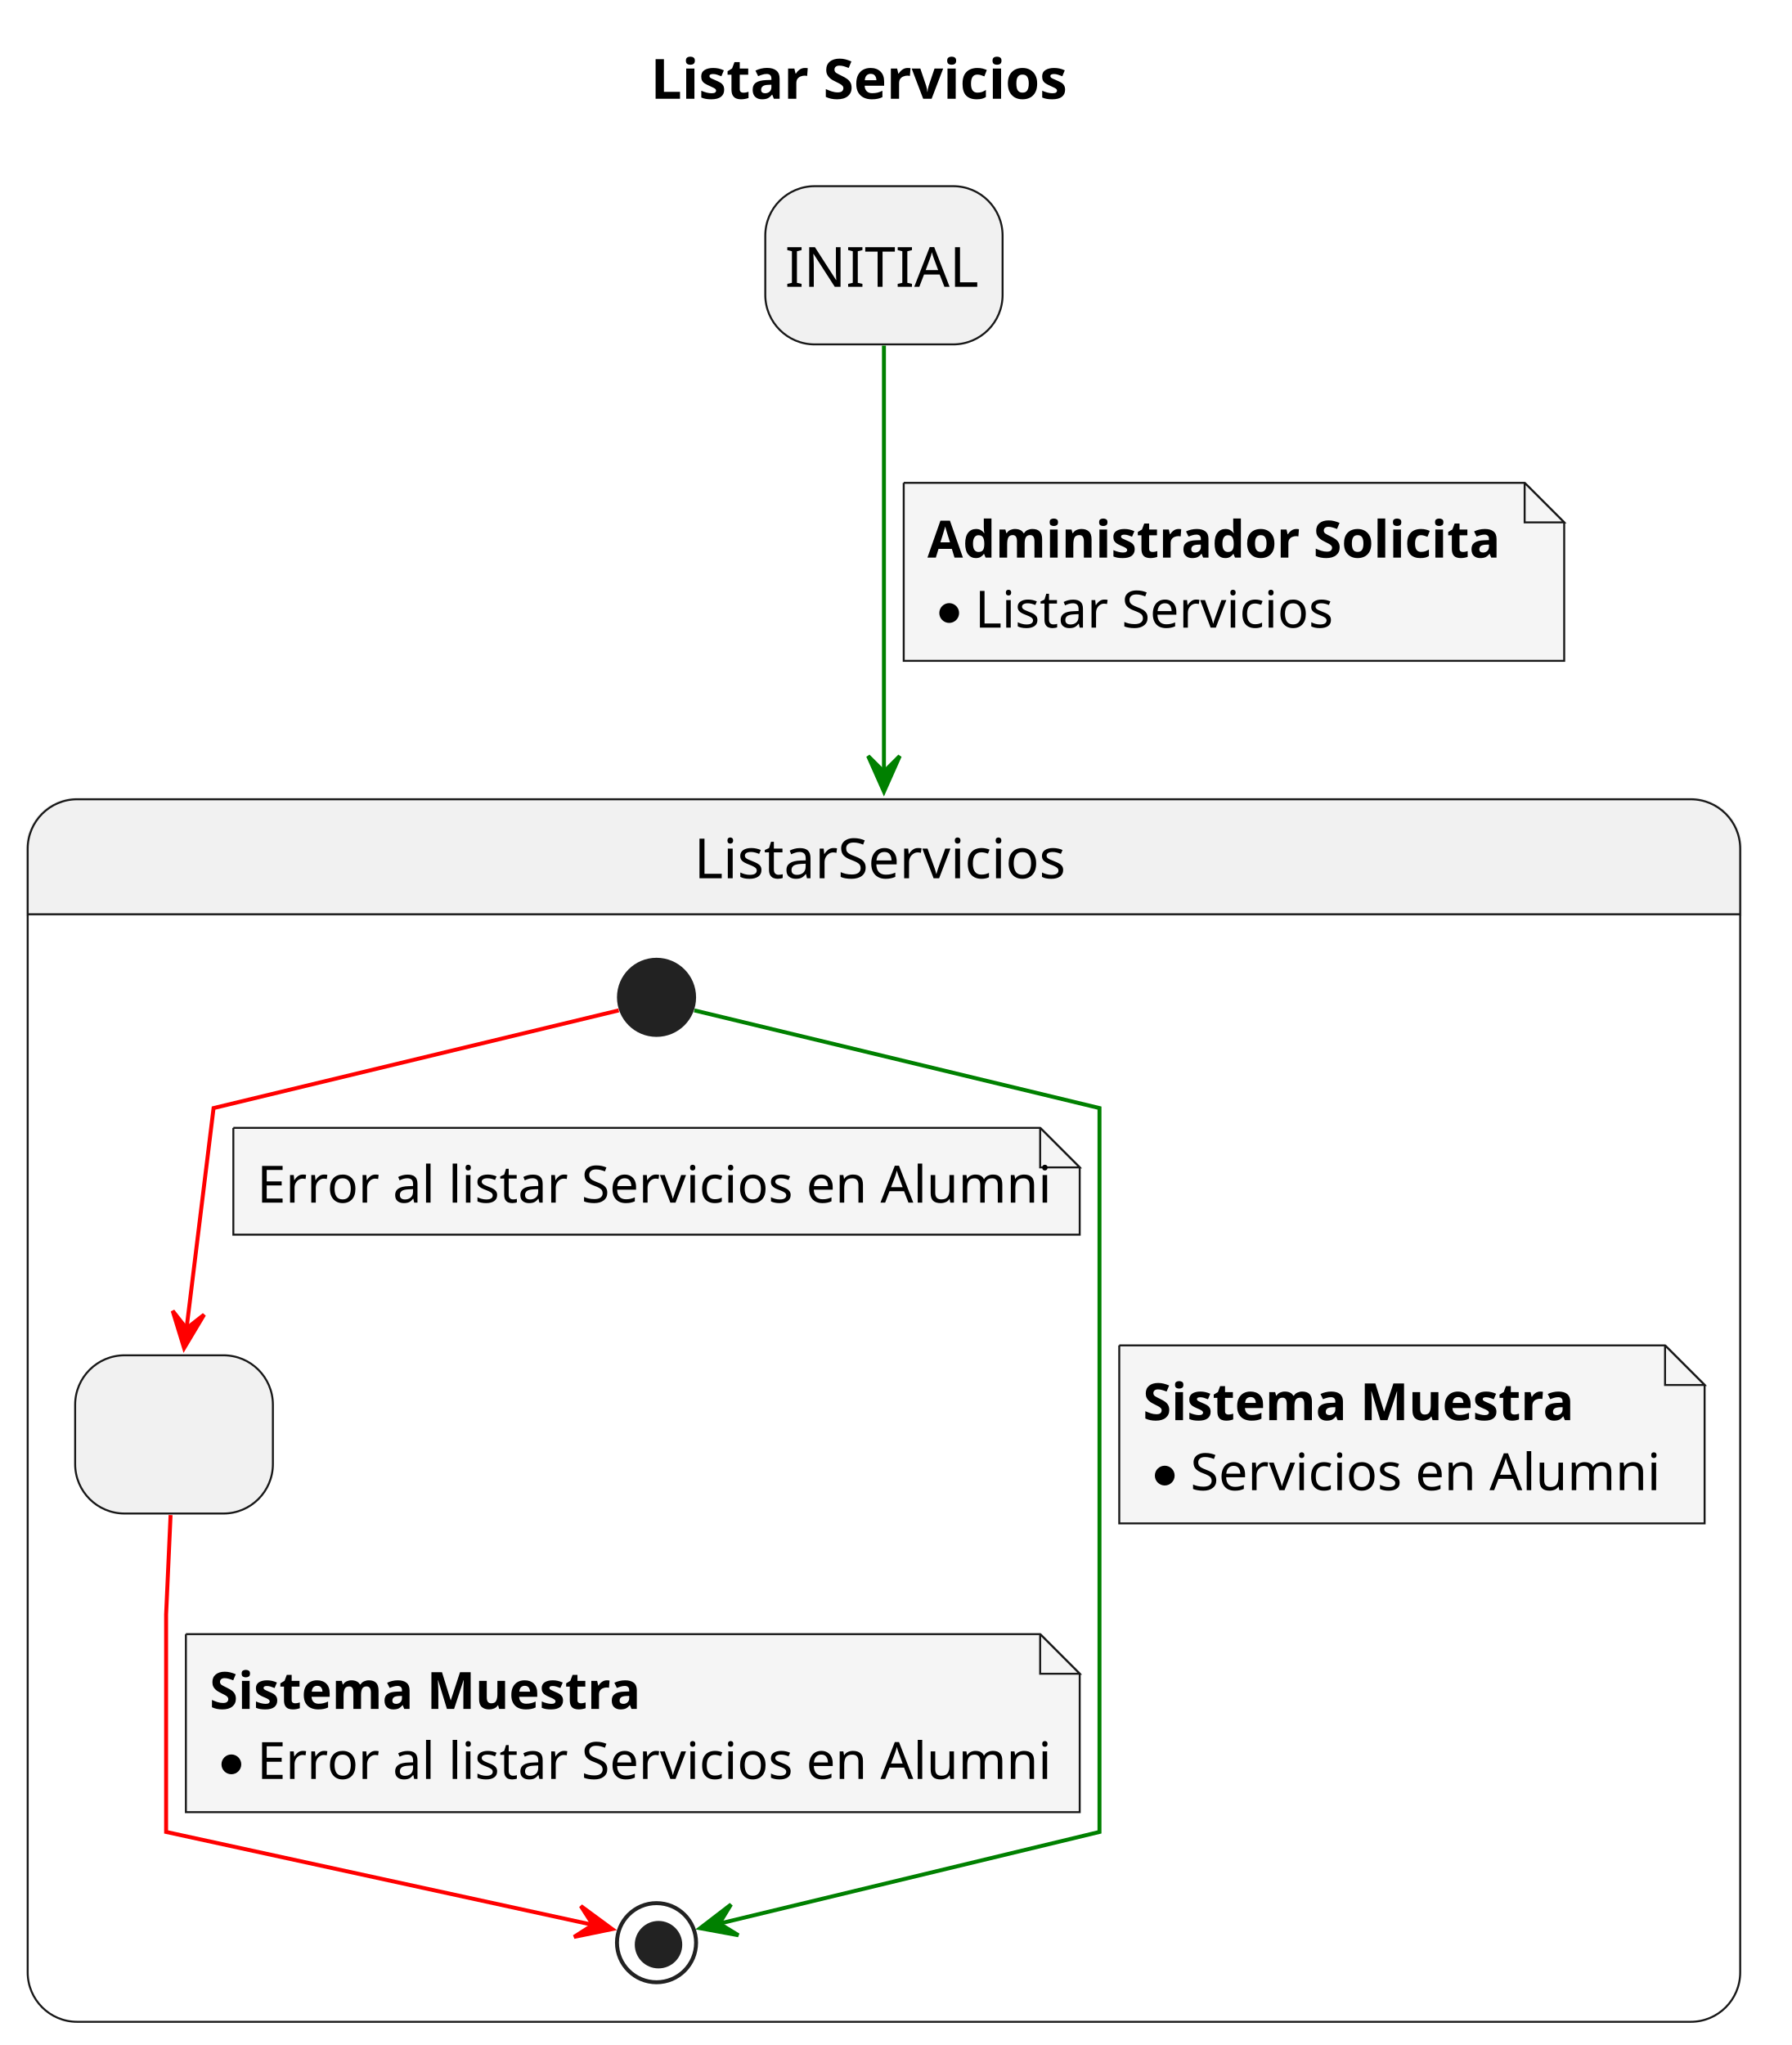
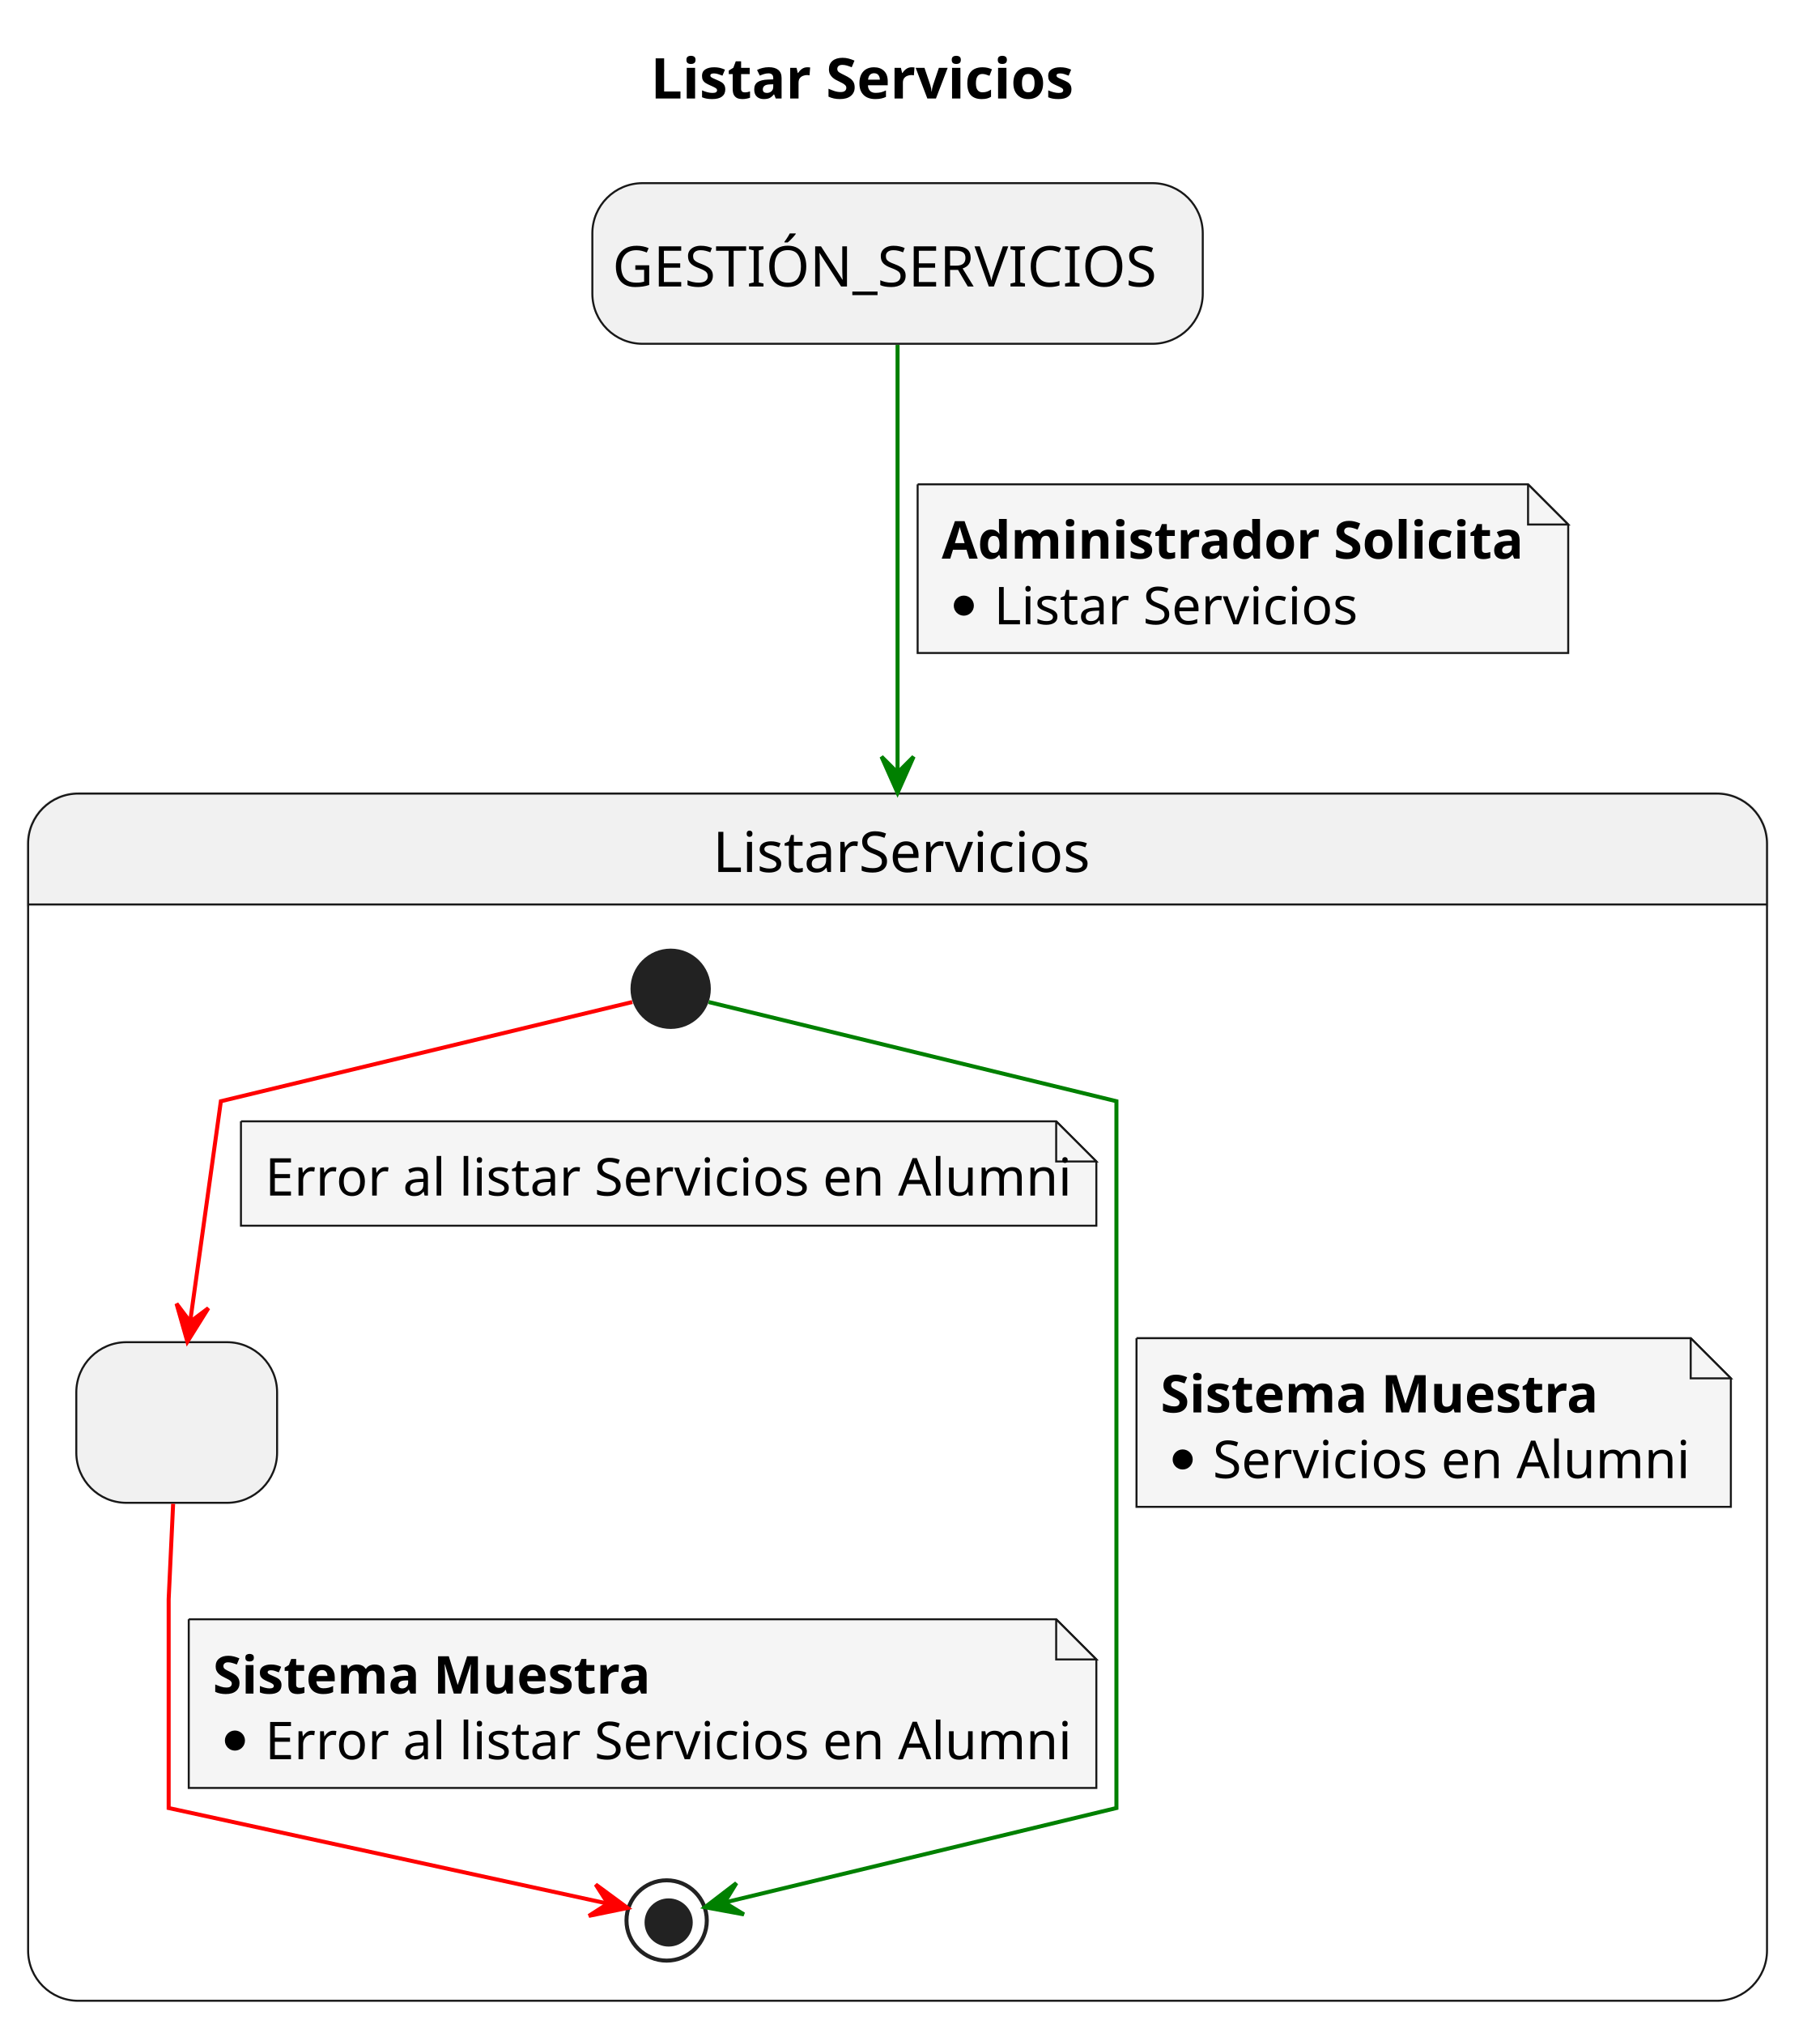
- <svg xmlns="http://www.w3.org/2000/svg" contentStyleType="text/css" height="517px" preserveAspectRatio="none" style="width:453px;height:517px;background:#FFFFFF;" version="1.1" viewBox="0 0 453 517" width="453px" zoomAndPan="magnify">
+ <svg xmlns="http://www.w3.org/2000/svg" contentStyleType="text/css" height="504px" preserveAspectRatio="none" style="width:453px;height:504px;background:#FFFFFF;" version="1.1" viewBox="0 0 453 504" width="453px" zoomAndPan="magnify">
  <defs />
  <g>
-     <rect fill="none" height="29.068" id="_title" style="stroke:none;stroke-width:1.0;" width="114" x="159.5" y="5" />
-     <text fill="#000000" font-family="sans-serif" font-size="14" font-weight="bold" lengthAdjust="spacing" textLength="104" x="164.5" y="24.966">Listar Servicios</text>
-     <rect fill="#F1F1F1" height="40" rx="12.5" ry="12.5" style="stroke:#181818;stroke-width:0.5;" width="60" x="193.5" y="47.068" />
-     <text fill="#000000" font-family="sans-serif" font-size="14" lengthAdjust="spacing" textLength="50" x="198.5" y="72.5">INITIAL</text>
-     <path d="M19.5,202.068 L427.5,202.068 A12.5,12.5 0 0 1 440,214.568 L440,231.136 L7,231.136 L7,214.568 A12.5,12.5 0 0 1 19.5,202.068 " fill="#F1F1F1" style="stroke:#F1F1F1;stroke-width:1.0;" />
-     <rect fill="none" height="309.068" rx="12.5" ry="12.5" style="stroke:#181818;stroke-width:0.5;" width="433" x="7" y="202.068" />
-     <line style="stroke:#181818;stroke-width:0.5;" x1="7" x2="440" y1="231.136" y2="231.136" />
-     <text fill="#000000" font-family="sans-serif" font-size="14" lengthAdjust="spacing" textLength="96" x="175.5" y="222.034">ListarServicios</text>
-     <rect fill="#F1F1F1" height="40" rx="12.5" ry="12.5" style="stroke:#181818;stroke-width:0.5;" width="50" x="19" y="342.636" />
-     <text fill="#000000" font-family="sans-serif" font-size="14" lengthAdjust="spacing" textLength="4" x="42" y="368.068"> </text>
-     <ellipse cx="166" cy="252.136" fill="#222222" rx="10" ry="10" style="stroke:none;stroke-width:1.0;" />
-     <ellipse cx="166" cy="491.136" fill="none" rx="10" ry="10" style="stroke:#222222;stroke-width:1.0;" />
-     <ellipse cx="166.5" cy="491.636" fill="#222222" rx="6" ry="6" style="stroke:none;stroke-width:1.0;" />
+     <rect fill="none" height="27.609" id="_title" style="stroke:none;stroke-width:1.0;" width="119" x="157" y="5" />
+     <text fill="#000000" font-family="sans-serif" font-size="14" font-weight="bold" lengthAdjust="spacing" textLength="109" x="162" y="24.533">Listar Servicios</text>
+     <rect fill="#F1F1F1" height="40" rx="12.5" ry="12.5" style="stroke:#181818;stroke-width:0.5;" width="152" x="147.5" y="45.609" />
+     <text fill="#000000" font-family="sans-serif" font-size="14" lengthAdjust="spacing" textLength="142" x="152.5" y="71.338">GESTIÓN_SERVICIOS</text>
+     <path d="M19.5,197.609 L427.5,197.609 A12.5,12.5 0 0 1 440,210.109 L440,225.219 L7,225.219 L7,210.109 A12.5,12.5 0 0 1 19.5,197.609 " fill="#F1F1F1" style="stroke:#F1F1F1;stroke-width:1.0;" />
+     <rect fill="none" height="300.609" rx="12.5" ry="12.5" style="stroke:#181818;stroke-width:0.5;" width="433" x="7" y="197.609" />
+     <line style="stroke:#181818;stroke-width:0.5;" x1="7" x2="440" y1="225.219" y2="225.219" />
+     <text fill="#000000" font-family="sans-serif" font-size="14" lengthAdjust="spacing" textLength="92" x="177.5" y="217.143">ListarServicios</text>
+     <rect fill="#F1F1F1" height="40" rx="12.5" ry="12.5" style="stroke:#181818;stroke-width:0.5;" width="50" x="19" y="334.219" />
+     <text fill="#000000" font-family="sans-serif" font-size="14" lengthAdjust="spacing" textLength="4" x="42" y="359.947"> </text>
+     <ellipse cx="167" cy="246.219" fill="#222222" rx="10" ry="10" style="stroke:none;stroke-width:1.0;" />
+     <ellipse cx="166" cy="478.219" fill="none" rx="10" ry="10" style="stroke:#222222;stroke-width:1.0;" />
+     <ellipse cx="166.5" cy="478.719" fill="#222222" rx="6" ry="6" style="stroke:none;stroke-width:1.0;" />
    <g id="link_*start*ListarServicios_*end*ListarServicios">
-       <path d="M175.55,255.436 C202.63,261.966 278,280.136 278,280.136 C278,280.136 278,463.136 278,463.136 C278,463.136 212.31,478.976 181.55,486.386 " fill="none" id="*start*ListarServicios-to-*end*ListarServicios" style="stroke:#008000;stroke-width:1.0;" />
-       <polygon fill="#008000" points="177.02,487.476,186.707,489.254,181.881,486.304,184.831,481.477,177.02,487.476" style="stroke:#008000;stroke-width:1.0;" />
-       <path d="M283,340.136 L283,385.136 L431,385.136 L431,350.136 L421,340.136 L283,340.136 " fill="#F5F5F5" style="stroke:#181818;stroke-width:0.5;" />
-       <path d="M421,340.136 L421,350.136 L431,350.136 L421,340.136 " fill="#F5F5F5" style="stroke:#181818;stroke-width:0.5;" />
-       <text fill="#000000" font-family="sans-serif" font-size="13" font-weight="bold" lengthAdjust="spacing" textLength="110" x="289" y="359.033">Sistema Muestra</text>
-       <ellipse cx="294.5" cy="373.048" fill="#000000" rx="2.5" ry="2.5" style="stroke:#000000;stroke-width:0.0;" />
-       <text fill="#000000" font-family="sans-serif" font-size="13" lengthAdjust="spacing" textLength="115" x="301" y="376.739">Servicios en Alumni</text>
+       <path d="M176.46,249.519 C203.31,256.049 278,274.219 278,274.219 C278,274.219 278,450.219 278,450.219 C278,450.219 211.21,466.319 180.78,473.659 " fill="none" id="*start*ListarServicios-to-*end*ListarServicios" style="stroke:#008000;stroke-width:1.0;" />
+       <polygon fill="#008000" points="175.55,474.919,185.236,476.704,180.411,473.75,183.365,468.925,175.55,474.919" style="stroke:#008000;stroke-width:1.0;" />
+       <path d="M283,333.219 L283,375.219 L431,375.219 L431,343.219 L421,333.219 L283,333.219 " fill="#F5F5F5" style="stroke:#181818;stroke-width:0.5;" />
+       <path d="M421,333.219 L421,343.219 L431,343.219 L421,333.219 " fill="#F5F5F5" style="stroke:#181818;stroke-width:0.5;" />
+       <text fill="#000000" font-family="sans-serif" font-size="13" font-weight="bold" lengthAdjust="spacing" textLength="105" x="289" y="351.714">Sistema Muestra</text>
+       <ellipse cx="294.5" cy="363.422" fill="#000000" rx="2.5" ry="2.5" style="stroke:#000000;stroke-width:0.0;" />
+       <text fill="#000000" font-family="sans-serif" font-size="13" lengthAdjust="spacing" textLength="114" x="302" y="368.065">Servicios en Alumni</text>
    </g>
    <g id="link_*start*ListarServicios_2">
-       <path d="M156.45,255.436 C129.37,261.966 54,280.136 54,280.136 C54,280.136 50.06,312.226 47.13,336.136 " fill="none" id="*start*ListarServicios-to-2" style="stroke:#FF0000;stroke-width:1.0;" />
-       <polygon fill="#FF0000" points="46.55,340.816,51.602,332.362,47.151,335.852,43.66,331.4,46.55,340.816" style="stroke:#FF0000;stroke-width:1.0;" />
-       <path d="M59,285.136 L59,312.136 L273,312.136 L273,295.136 L263,285.136 L59,285.136 " fill="#F5F5F5" style="stroke:#181818;stroke-width:0.5;" />
-       <path d="M263,285.136 L263,295.136 L273,295.136 L263,285.136 " fill="#F5F5F5" style="stroke:#181818;stroke-width:0.5;" />
-       <text fill="#000000" font-family="sans-serif" font-size="13" lengthAdjust="spacing" textLength="193" x="65" y="304.033">Error al listar Servicios en Alumni</text>
+       <path d="M157.45,249.519 C130.37,256.049 55,274.219 55,274.219 C55,274.219 50.61,305.759 47.37,328.989 " fill="none" id="*start*ListarServicios-to-2" style="stroke:#FF0000;stroke-width:1.0;" />
+       <polygon fill="#FF0000" points="46.66,334.099,51.879,325.747,47.359,329.148,43.958,324.628,46.66,334.099" style="stroke:#FF0000;stroke-width:1.0;" />
+       <path d="M60,279.219 L60,305.219 L273,305.219 L273,289.219 L263,279.219 L60,279.219 " fill="#F5F5F5" style="stroke:#181818;stroke-width:0.5;" />
+       <path d="M263,279.219 L263,289.219 L273,289.219 L263,279.219 " fill="#F5F5F5" style="stroke:#181818;stroke-width:0.5;" />
+       <text fill="#000000" font-family="sans-serif" font-size="13" lengthAdjust="spacing" textLength="192" x="66" y="297.714">Error al listar Servicios en Alumni</text>
    </g>
    <g id="link_2_*end*ListarServicios">
-       <path d="M43.13,383.026 C42.59,395.016 42,408.136 42,408.136 C42,408.136 42,463.136 42,463.136 C42,463.136 116.74,479.406 150.17,486.686 " fill="none" id="2-to-*end*ListarServicios" style="stroke:#FF0000;stroke-width:1.0;" />
-       <polygon fill="#FF0000" points="154.79,487.696,146.856,481.861,149.906,486.625,145.142,489.675,154.79,487.696" style="stroke:#FF0000;stroke-width:1.0;" />
-       <path d="M47,413.136 L47,458.136 L273,458.136 L273,423.136 L263,413.136 L47,413.136 " fill="#F5F5F5" style="stroke:#181818;stroke-width:0.5;" />
-       <path d="M263,413.136 L263,423.136 L273,423.136 L263,413.136 " fill="#F5F5F5" style="stroke:#181818;stroke-width:0.5;" />
-       <text fill="#000000" font-family="sans-serif" font-size="13" font-weight="bold" lengthAdjust="spacing" textLength="110" x="53" y="432.033">Sistema Muestra</text>
-       <ellipse cx="58.5" cy="446.048" fill="#000000" rx="2.5" ry="2.5" style="stroke:#000000;stroke-width:0.0;" />
-       <text fill="#000000" font-family="sans-serif" font-size="13" lengthAdjust="spacing" textLength="193" x="65" y="449.739">Error al listar Servicios en Alumni</text>
+       <path d="M43.11,374.459 C42.57,385.909 42,398.219 42,398.219 C42,398.219 42,450.219 42,450.219 C42,450.219 117.99,466.769 151,473.949 " fill="none" id="2-to-*end*ListarServicios" style="stroke:#FF0000;stroke-width:1.0;" />
+       <polygon fill="#FF0000" points="156.27,475.099,148.336,469.264,151.386,474.028,146.622,477.078,156.27,475.099" style="stroke:#FF0000;stroke-width:1.0;" />
+       <path d="M47,403.219 L47,445.219 L273,445.219 L273,413.219 L263,403.219 L47,403.219 " fill="#F5F5F5" style="stroke:#181818;stroke-width:0.5;" />
+       <path d="M263,403.219 L263,413.219 L273,413.219 L263,403.219 " fill="#F5F5F5" style="stroke:#181818;stroke-width:0.5;" />
+       <text fill="#000000" font-family="sans-serif" font-size="13" font-weight="bold" lengthAdjust="spacing" textLength="105" x="53" y="421.714">Sistema Muestra</text>
+       <ellipse cx="58.5" cy="433.422" fill="#000000" rx="2.5" ry="2.5" style="stroke:#000000;stroke-width:0.0;" />
+       <text fill="#000000" font-family="sans-serif" font-size="13" lengthAdjust="spacing" textLength="192" x="66" y="438.065">Error al listar Servicios en Alumni</text>
    </g>
    <g id="link_startState_ListarServicios">
-       <path d="M223.5,87.378 C223.5,110.608 223.5,151.898 223.5,195.238 " fill="none" id="startState-to-ListarServicios" style="stroke:#008000;stroke-width:1.0;" />
-       <polygon fill="#008000" points="223.5,200.128,227.5,191.128,223.5,195.128,219.5,191.128,223.5,200.128" style="stroke:#008000;stroke-width:1.0;" />
-       <path d="M228.5,122.068 L228.5,167.068 L395.5,167.068 L395.5,132.068 L385.5,122.068 L228.5,122.068 " fill="#F5F5F5" style="stroke:#181818;stroke-width:0.5;" />
-       <path d="M385.5,122.068 L385.5,132.068 L395.5,132.068 L385.5,122.068 " fill="#F5F5F5" style="stroke:#181818;stroke-width:0.5;" />
-       <text fill="#000000" font-family="sans-serif" font-size="13" font-weight="bold" lengthAdjust="spacing" textLength="146" x="234.5" y="140.965">Administrador Solicita</text>
-       <ellipse cx="240" cy="154.98" fill="#000000" rx="2.5" ry="2.5" style="stroke:#000000;stroke-width:0.0;" />
-       <text fill="#000000" font-family="sans-serif" font-size="13" lengthAdjust="spacing" textLength="88" x="246.5" y="158.671">Listar Servicios</text>
+       <path d="M223.5,85.889 C223.5,108.899 223.5,149.659 223.5,192.219 " fill="none" id="startState-to-ListarServicios" style="stroke:#008000;stroke-width:1.0;" />
+       <polygon fill="#008000" points="223.5,197.419,227.5,188.419,223.5,192.419,219.5,188.419,223.5,197.419" style="stroke:#008000;stroke-width:1.0;" />
+       <path d="M228.5,120.609 L228.5,162.609 L390.5,162.609 L390.5,130.609 L380.5,120.609 L228.5,120.609 " fill="#F5F5F5" style="stroke:#181818;stroke-width:0.5;" />
+       <path d="M380.5,120.609 L380.5,130.609 L390.5,130.609 L380.5,120.609 " fill="#F5F5F5" style="stroke:#181818;stroke-width:0.5;" />
+       <text fill="#000000" font-family="sans-serif" font-size="13" font-weight="bold" lengthAdjust="spacing" textLength="141" x="234.5" y="139.105">Administrador Solicita</text>
+       <ellipse cx="240" cy="150.812" fill="#000000" rx="2.5" ry="2.5" style="stroke:#000000;stroke-width:0.0;" />
+       <text fill="#000000" font-family="sans-serif" font-size="13" lengthAdjust="spacing" textLength="88" x="247.5" y="155.456">Listar Servicios</text>
    </g>
  </g>
</svg>
